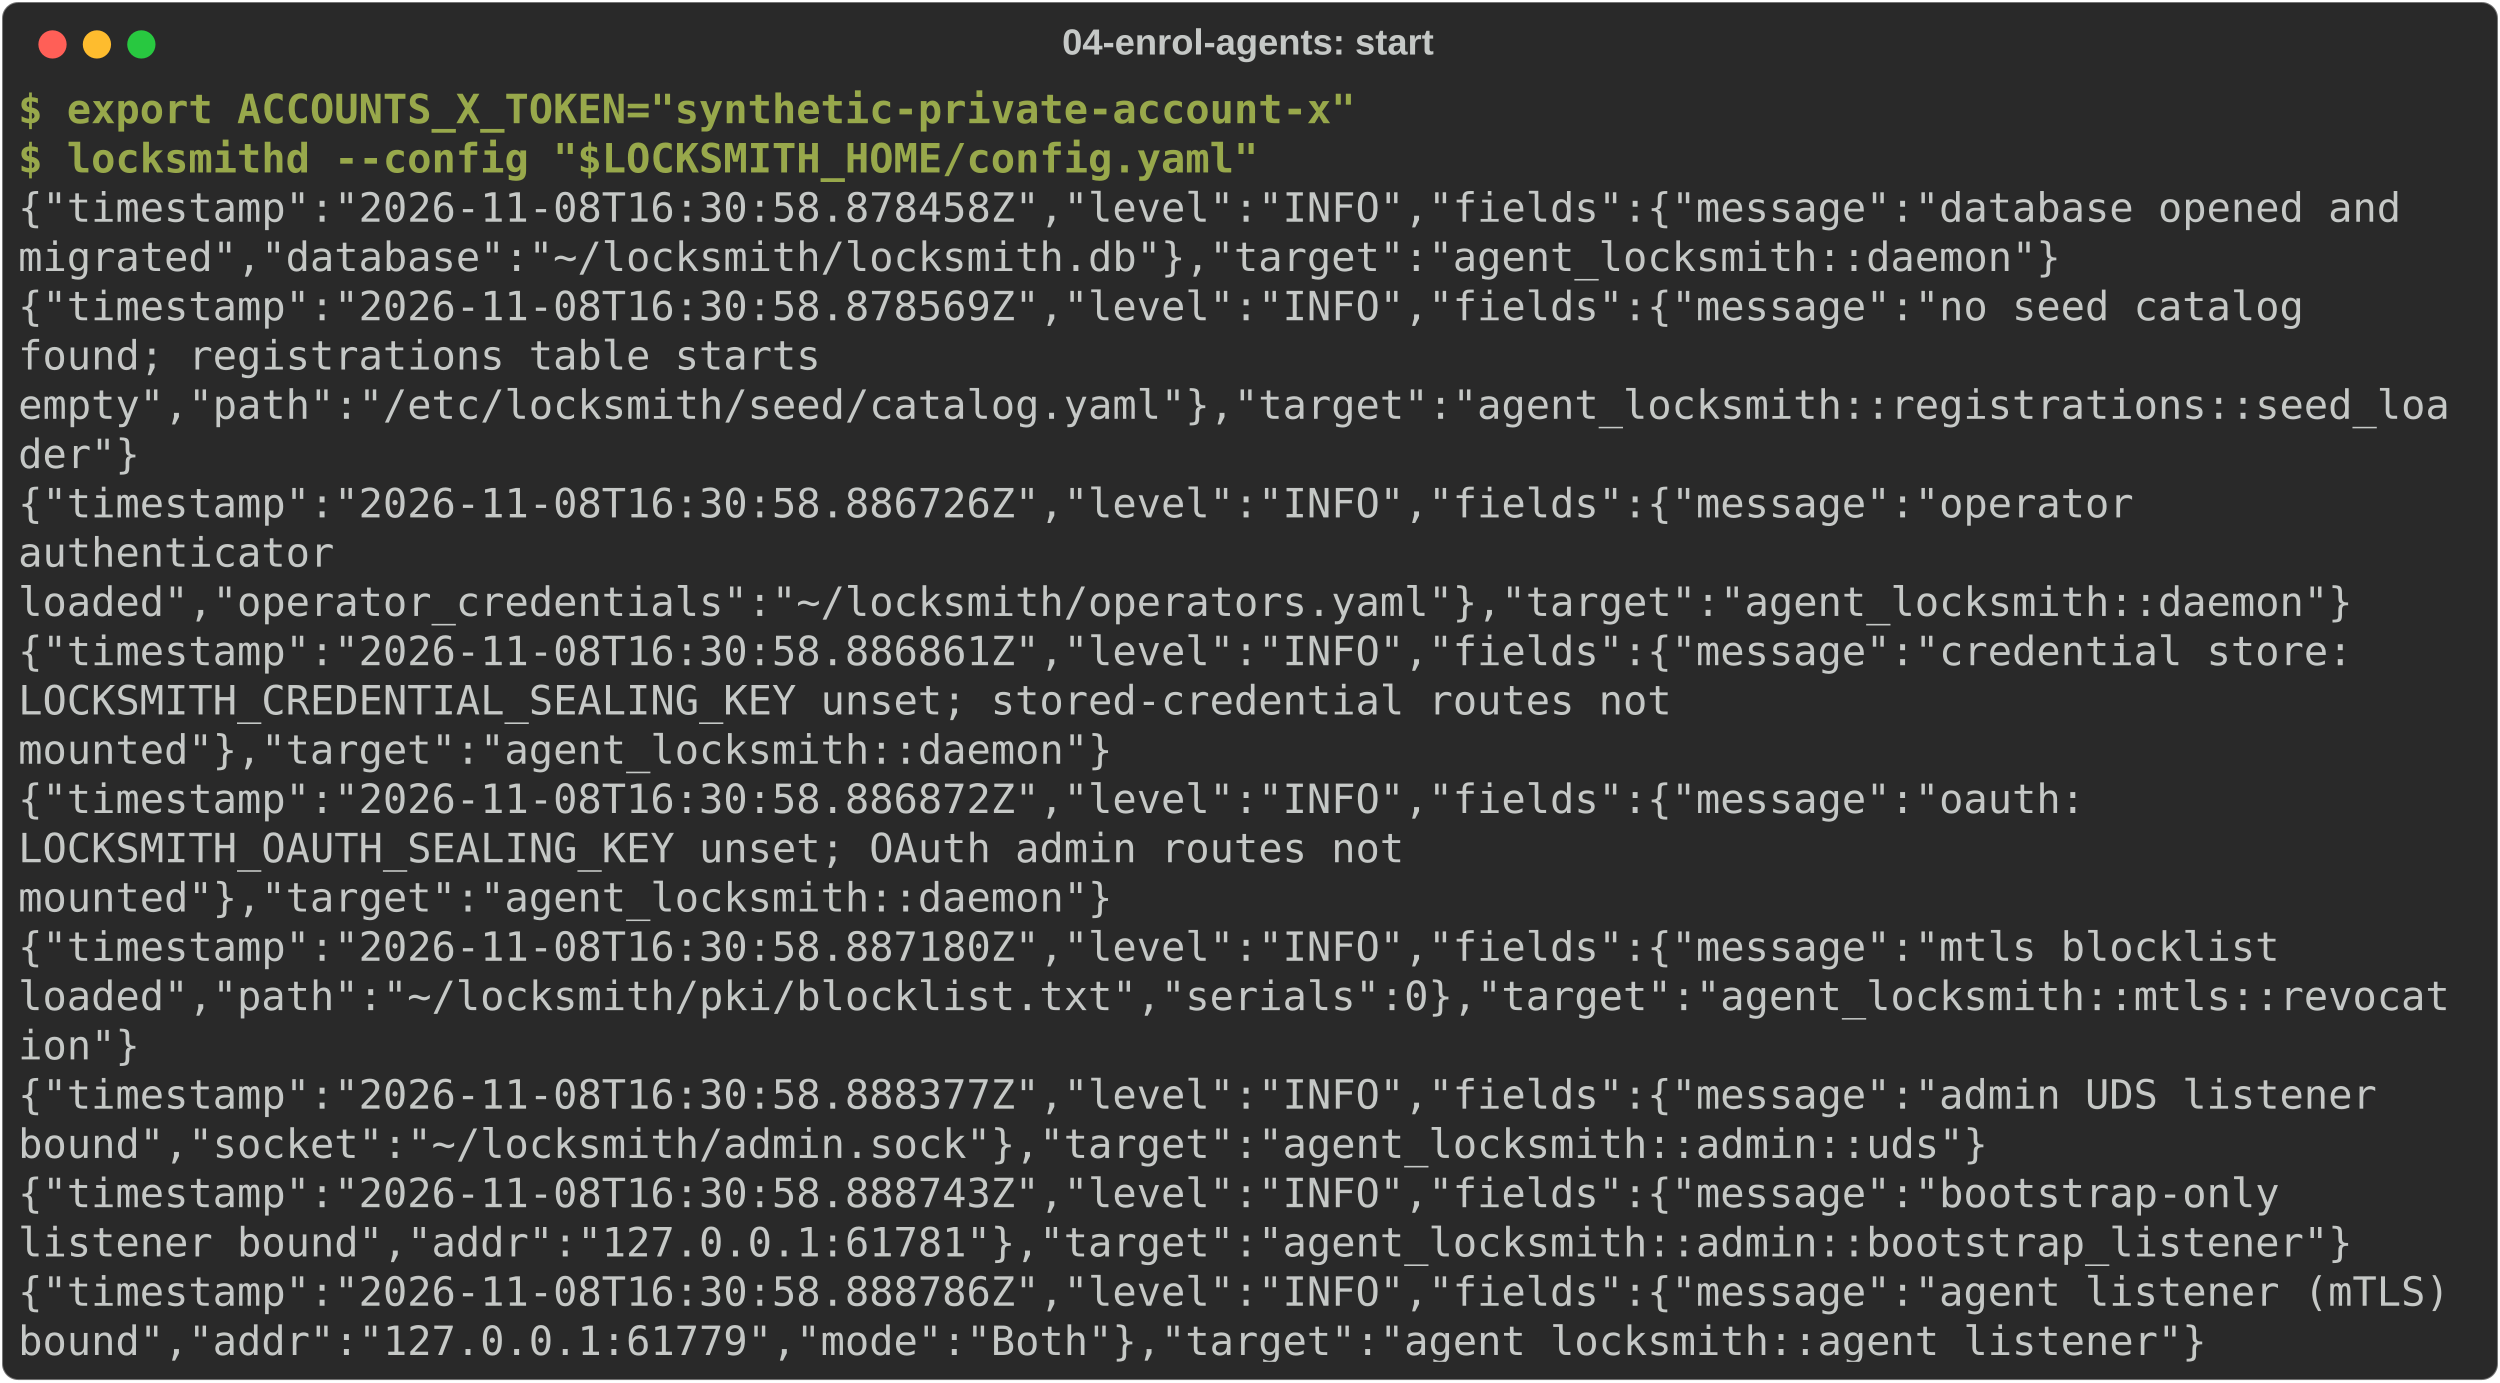
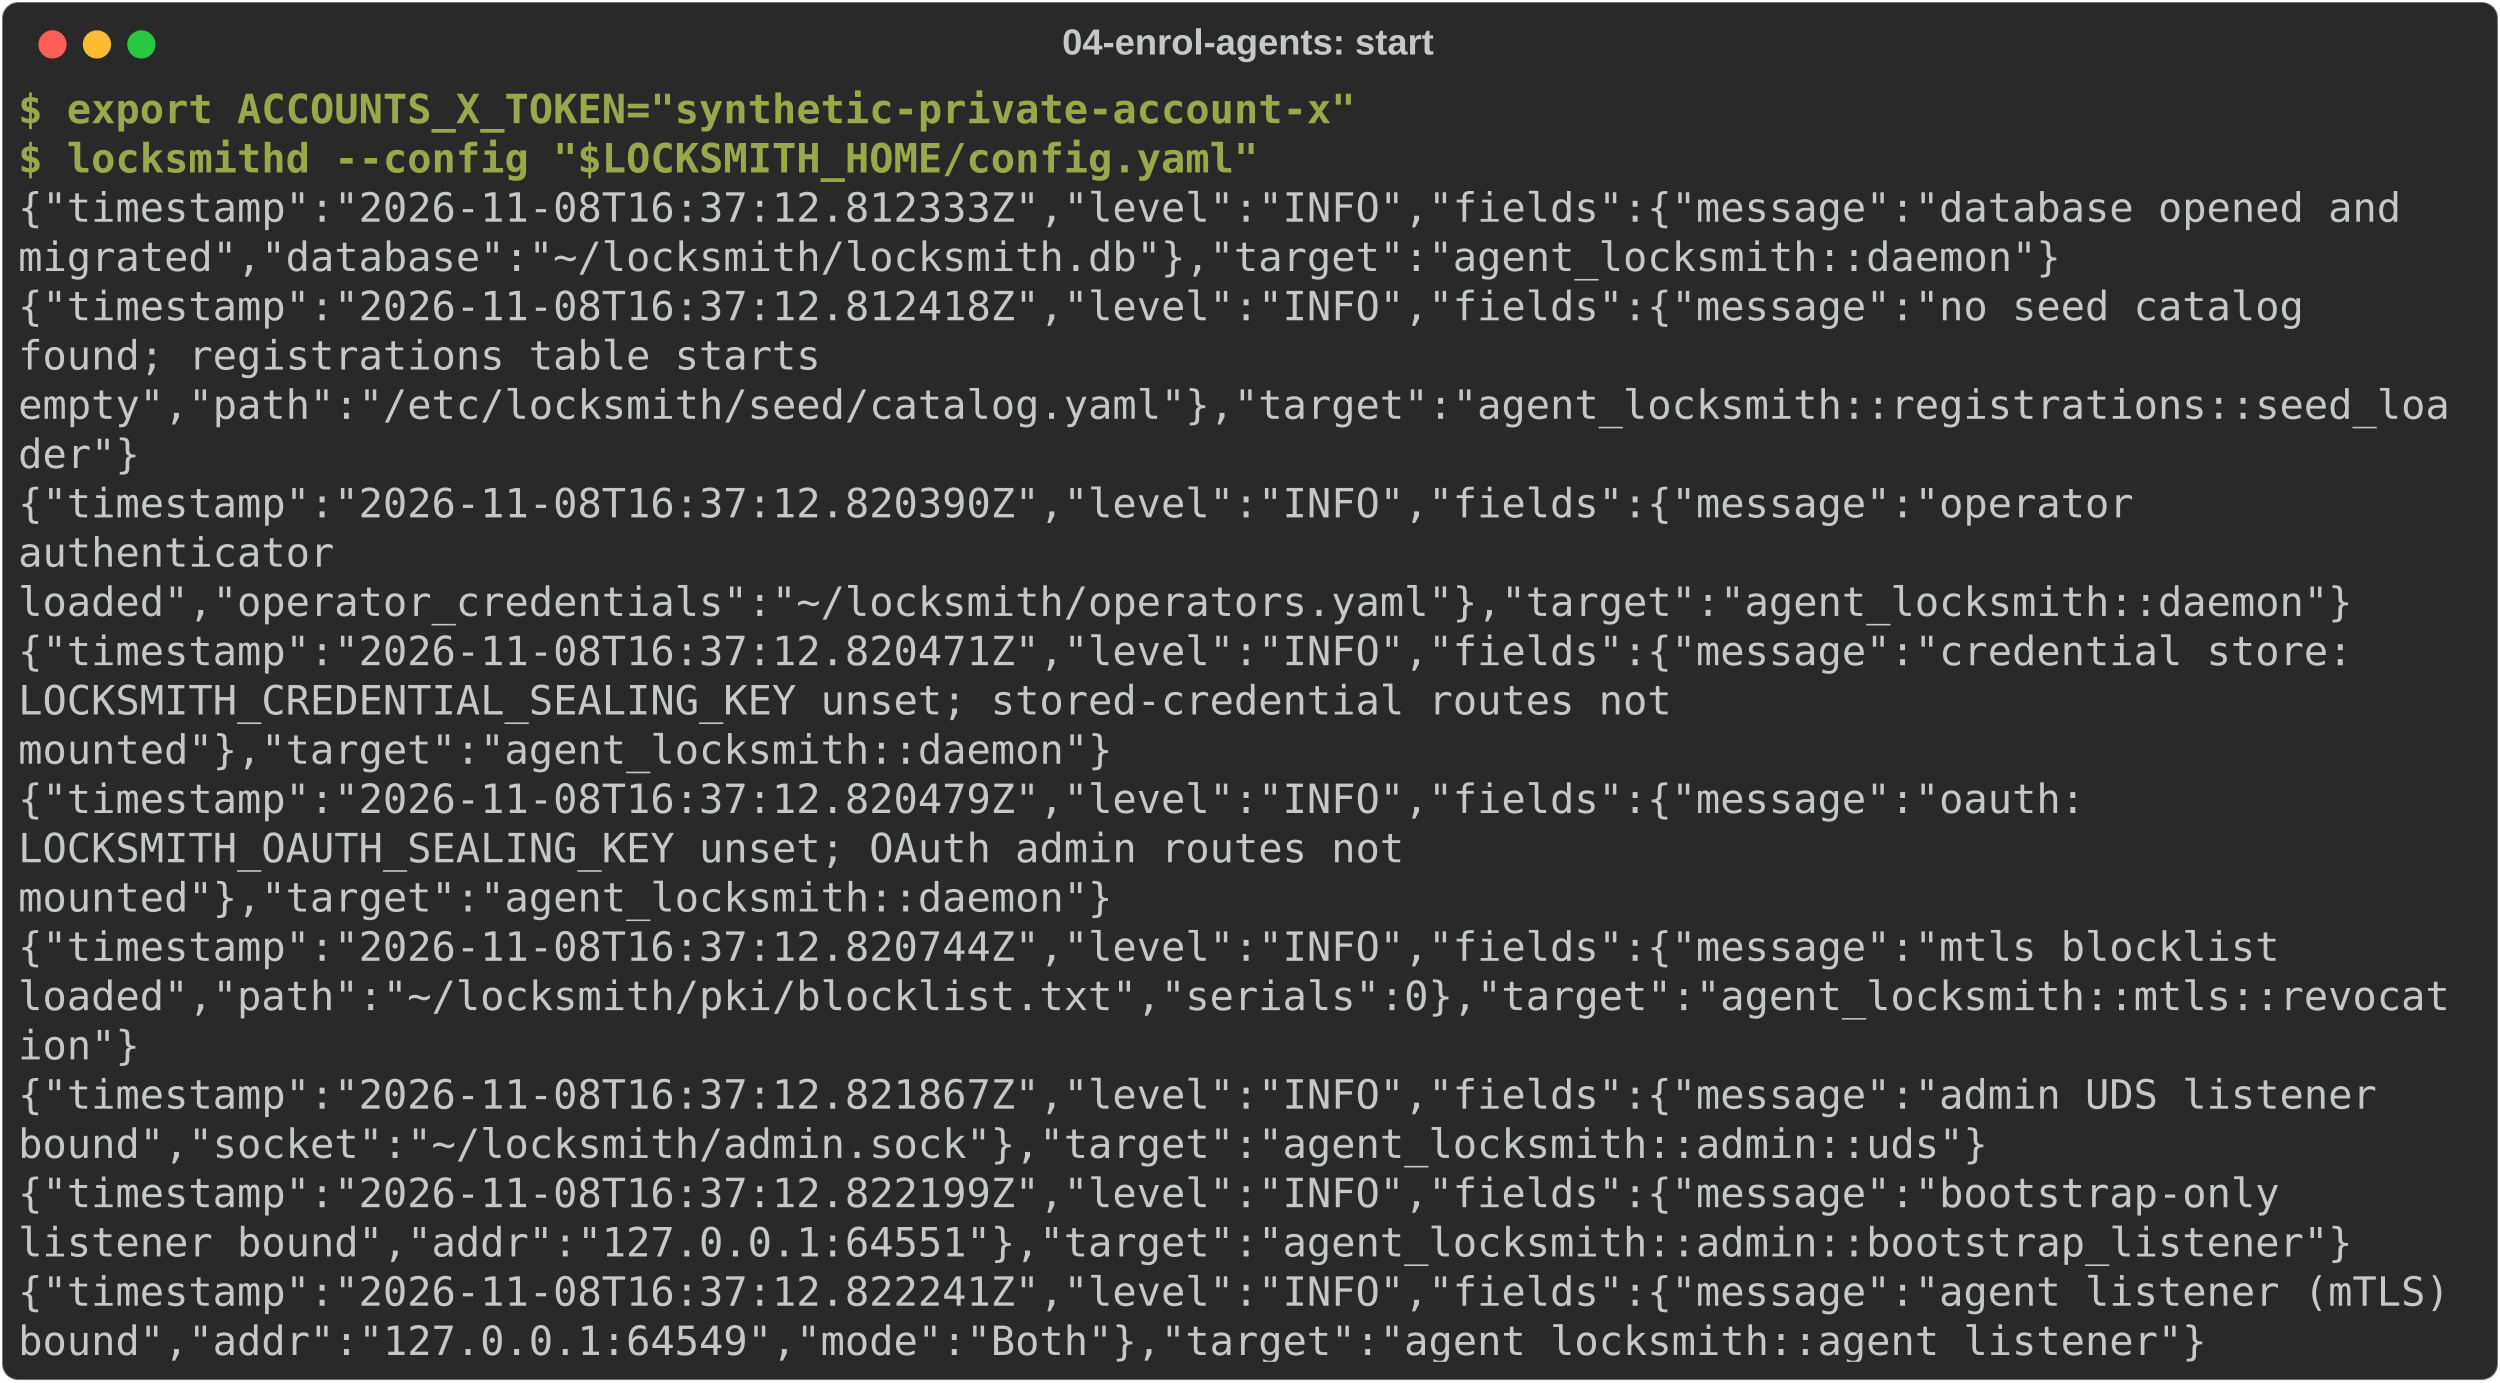
<svg xmlns="http://www.w3.org/2000/svg" class="rich-terminal" viewBox="0 0 1238 684.4">
  <style>

    @font-face {
        font-family: "Fira Code";
        src: local("FiraCode-Regular"),
                url("https://cdnjs.cloudflare.com/ajax/libs/firacode/6.2.0/woff2/FiraCode-Regular.woff2") format("woff2"),
                url("https://cdnjs.cloudflare.com/ajax/libs/firacode/6.2.0/woff/FiraCode-Regular.woff") format("woff");
        font-style: normal;
        font-weight: 400;
    }
    @font-face {
        font-family: "Fira Code";
        src: local("FiraCode-Bold"),
                url("https://cdnjs.cloudflare.com/ajax/libs/firacode/6.2.0/woff2/FiraCode-Bold.woff2") format("woff2"),
                url("https://cdnjs.cloudflare.com/ajax/libs/firacode/6.2.0/woff/FiraCode-Bold.woff") format("woff");
        font-style: bold;
        font-weight: 700;
    }

-     .terminal-2982765811-matrix {
+     .terminal-2620286037-matrix {
        font-family: Fira Code, monospace;
        font-size: 20px;
        line-height: 24.4px;
        font-variant-east-asian: full-width;
    }

-     .terminal-2982765811-title {
+     .terminal-2620286037-title {
        font-size: 18px;
        font-weight: bold;
        font-family: arial;
    }

-     .terminal-2982765811-r1 { fill: #98a84b;font-weight: bold }
- .terminal-2982765811-r2 { fill: #c5c8c6 }
+     .terminal-2620286037-r1 { fill: #98a84b;font-weight: bold }
+ .terminal-2620286037-r2 { fill: #c5c8c6 }
    </style>
  <defs>
-     <clipPath id="terminal-2982765811-clip-terminal">
+     <clipPath id="terminal-2620286037-clip-terminal">
      <rect x="0" y="0" width="1219.0" height="633.4" />
    </clipPath>
-     <clipPath id="terminal-2982765811-line-0">
+     <clipPath id="terminal-2620286037-line-0">
      <rect x="0" y="1.5" width="1220" height="24.65" />
    </clipPath>
-     <clipPath id="terminal-2982765811-line-1">
+     <clipPath id="terminal-2620286037-line-1">
      <rect x="0" y="25.9" width="1220" height="24.65" />
    </clipPath>
-     <clipPath id="terminal-2982765811-line-2">
+     <clipPath id="terminal-2620286037-line-2">
      <rect x="0" y="50.3" width="1220" height="24.65" />
    </clipPath>
-     <clipPath id="terminal-2982765811-line-3">
+     <clipPath id="terminal-2620286037-line-3">
      <rect x="0" y="74.7" width="1220" height="24.65" />
    </clipPath>
-     <clipPath id="terminal-2982765811-line-4">
+     <clipPath id="terminal-2620286037-line-4">
      <rect x="0" y="99.1" width="1220" height="24.65" />
    </clipPath>
-     <clipPath id="terminal-2982765811-line-5">
+     <clipPath id="terminal-2620286037-line-5">
      <rect x="0" y="123.5" width="1220" height="24.65" />
    </clipPath>
-     <clipPath id="terminal-2982765811-line-6">
+     <clipPath id="terminal-2620286037-line-6">
      <rect x="0" y="147.9" width="1220" height="24.65" />
    </clipPath>
-     <clipPath id="terminal-2982765811-line-7">
+     <clipPath id="terminal-2620286037-line-7">
      <rect x="0" y="172.3" width="1220" height="24.65" />
    </clipPath>
-     <clipPath id="terminal-2982765811-line-8">
+     <clipPath id="terminal-2620286037-line-8">
      <rect x="0" y="196.7" width="1220" height="24.65" />
    </clipPath>
-     <clipPath id="terminal-2982765811-line-9">
+     <clipPath id="terminal-2620286037-line-9">
      <rect x="0" y="221.1" width="1220" height="24.65" />
    </clipPath>
-     <clipPath id="terminal-2982765811-line-10">
+     <clipPath id="terminal-2620286037-line-10">
      <rect x="0" y="245.5" width="1220" height="24.65" />
    </clipPath>
-     <clipPath id="terminal-2982765811-line-11">
+     <clipPath id="terminal-2620286037-line-11">
      <rect x="0" y="269.9" width="1220" height="24.65" />
    </clipPath>
-     <clipPath id="terminal-2982765811-line-12">
+     <clipPath id="terminal-2620286037-line-12">
      <rect x="0" y="294.3" width="1220" height="24.65" />
    </clipPath>
-     <clipPath id="terminal-2982765811-line-13">
+     <clipPath id="terminal-2620286037-line-13">
      <rect x="0" y="318.7" width="1220" height="24.65" />
    </clipPath>
-     <clipPath id="terminal-2982765811-line-14">
+     <clipPath id="terminal-2620286037-line-14">
      <rect x="0" y="343.1" width="1220" height="24.65" />
    </clipPath>
-     <clipPath id="terminal-2982765811-line-15">
+     <clipPath id="terminal-2620286037-line-15">
      <rect x="0" y="367.5" width="1220" height="24.65" />
    </clipPath>
-     <clipPath id="terminal-2982765811-line-16">
+     <clipPath id="terminal-2620286037-line-16">
      <rect x="0" y="391.9" width="1220" height="24.65" />
    </clipPath>
-     <clipPath id="terminal-2982765811-line-17">
+     <clipPath id="terminal-2620286037-line-17">
      <rect x="0" y="416.3" width="1220" height="24.65" />
    </clipPath>
-     <clipPath id="terminal-2982765811-line-18">
+     <clipPath id="terminal-2620286037-line-18">
      <rect x="0" y="440.7" width="1220" height="24.65" />
    </clipPath>
-     <clipPath id="terminal-2982765811-line-19">
+     <clipPath id="terminal-2620286037-line-19">
      <rect x="0" y="465.1" width="1220" height="24.65" />
    </clipPath>
-     <clipPath id="terminal-2982765811-line-20">
+     <clipPath id="terminal-2620286037-line-20">
      <rect x="0" y="489.5" width="1220" height="24.65" />
    </clipPath>
-     <clipPath id="terminal-2982765811-line-21">
+     <clipPath id="terminal-2620286037-line-21">
      <rect x="0" y="513.9" width="1220" height="24.65" />
    </clipPath>
-     <clipPath id="terminal-2982765811-line-22">
+     <clipPath id="terminal-2620286037-line-22">
      <rect x="0" y="538.3" width="1220" height="24.65" />
    </clipPath>
-     <clipPath id="terminal-2982765811-line-23">
+     <clipPath id="terminal-2620286037-line-23">
      <rect x="0" y="562.7" width="1220" height="24.65" />
    </clipPath>
-     <clipPath id="terminal-2982765811-line-24">
+     <clipPath id="terminal-2620286037-line-24">
      <rect x="0" y="587.1" width="1220" height="24.65" />
    </clipPath>
  </defs>
  <rect fill="#292929" stroke="rgba(255,255,255,0.35)" stroke-width="1" x="1" y="1" width="1236" height="682.4" rx="8" />
-   <text class="terminal-2982765811-title" fill="#c5c8c6" text-anchor="middle" x="618" y="27">04-enrol-agents: start</text>
+   <text class="terminal-2620286037-title" fill="#c5c8c6" text-anchor="middle" x="618" y="27">04-enrol-agents: start</text>
  <g transform="translate(26,22)">
    <circle cx="0" cy="0" r="7" fill="#ff5f57" />
    <circle cx="22" cy="0" r="7" fill="#febc2e" />
    <circle cx="44" cy="0" r="7" fill="#28c840" />
  </g>
-   <g transform="translate(9, 41)" clip-path="url(#terminal-2982765811-clip-terminal)">
-     <g class="terminal-2982765811-matrix">
-       <text class="terminal-2982765811-r1" x="0" y="20" textLength="671" clip-path="url(#terminal-2982765811-line-0)">$ export ACCOUNTS_X_TOKEN="synthetic-private-account-x"</text>
-       <text class="terminal-2982765811-r2" x="1220" y="20" textLength="12.2" clip-path="url(#terminal-2982765811-line-0)">
- </text>
-       <text class="terminal-2982765811-r1" x="0" y="44.4" textLength="622.2" clip-path="url(#terminal-2982765811-line-1)">$ locksmithd --config "$LOCKSMITH_HOME/config.yaml"</text>
-       <text class="terminal-2982765811-r2" x="1220" y="44.4" textLength="12.2" clip-path="url(#terminal-2982765811-line-1)">
- </text>
-       <text class="terminal-2982765811-r2" x="0" y="68.8" textLength="1207.8" clip-path="url(#terminal-2982765811-line-2)">{"timestamp":"2026-11-08T16:30:58.878458Z","level":"INFO","fields":{"message":"database opened and </text>
-       <text class="terminal-2982765811-r2" x="1220" y="68.8" textLength="12.2" clip-path="url(#terminal-2982765811-line-2)">
- </text>
-       <text class="terminal-2982765811-r2" x="0" y="93.2" textLength="1024.8" clip-path="url(#terminal-2982765811-line-3)">migrated","database":"~/locksmith/locksmith.db"},"target":"agent_locksmith::daemon"}</text>
-       <text class="terminal-2982765811-r2" x="1220" y="93.2" textLength="12.2" clip-path="url(#terminal-2982765811-line-3)">
- </text>
-       <text class="terminal-2982765811-r2" x="0" y="117.6" textLength="1159" clip-path="url(#terminal-2982765811-line-4)">{"timestamp":"2026-11-08T16:30:58.878569Z","level":"INFO","fields":{"message":"no seed catalog </text>
-       <text class="terminal-2982765811-r2" x="1220" y="117.6" textLength="12.2" clip-path="url(#terminal-2982765811-line-4)">
- </text>
-       <text class="terminal-2982765811-r2" x="0" y="142" textLength="414.8" clip-path="url(#terminal-2982765811-line-5)">found; registrations table starts </text>
-       <text class="terminal-2982765811-r2" x="1220" y="142" textLength="12.2" clip-path="url(#terminal-2982765811-line-5)">
- </text>
-       <text class="terminal-2982765811-r2" x="0" y="166.4" textLength="1220" clip-path="url(#terminal-2982765811-line-6)">empty","path":"/etc/locksmith/seed/catalog.yaml"},"target":"agent_locksmith::registrations::seed_loa</text>
-       <text class="terminal-2982765811-r2" x="1220" y="166.4" textLength="12.2" clip-path="url(#terminal-2982765811-line-6)">
- </text>
-       <text class="terminal-2982765811-r2" x="0" y="190.8" textLength="61" clip-path="url(#terminal-2982765811-line-7)">der"}</text>
-       <text class="terminal-2982765811-r2" x="1220" y="190.8" textLength="12.2" clip-path="url(#terminal-2982765811-line-7)">
- </text>
-       <text class="terminal-2982765811-r2" x="0" y="215.2" textLength="1073.6" clip-path="url(#terminal-2982765811-line-8)">{"timestamp":"2026-11-08T16:30:58.886726Z","level":"INFO","fields":{"message":"operator </text>
-       <text class="terminal-2982765811-r2" x="1220" y="215.2" textLength="12.2" clip-path="url(#terminal-2982765811-line-8)">
- </text>
-       <text class="terminal-2982765811-r2" x="0" y="239.6" textLength="170.8" clip-path="url(#terminal-2982765811-line-9)">authenticator </text>
-       <text class="terminal-2982765811-r2" x="1220" y="239.6" textLength="12.2" clip-path="url(#terminal-2982765811-line-9)">
- </text>
-       <text class="terminal-2982765811-r2" x="0" y="264" textLength="1171.2" clip-path="url(#terminal-2982765811-line-10)">loaded","operator_credentials":"~/locksmith/operators.yaml"},"target":"agent_locksmith::daemon"}</text>
-       <text class="terminal-2982765811-r2" x="1220" y="264" textLength="12.2" clip-path="url(#terminal-2982765811-line-10)">
- </text>
-       <text class="terminal-2982765811-r2" x="0" y="288.4" textLength="1183.4" clip-path="url(#terminal-2982765811-line-11)">{"timestamp":"2026-11-08T16:30:58.886861Z","level":"INFO","fields":{"message":"credential store: </text>
-       <text class="terminal-2982765811-r2" x="1220" y="288.4" textLength="12.2" clip-path="url(#terminal-2982765811-line-11)">
- </text>
-       <text class="terminal-2982765811-r2" x="0" y="312.8" textLength="841.8" clip-path="url(#terminal-2982765811-line-12)">LOCKSMITH_CREDENTIAL_SEALING_KEY unset; stored-credential routes not </text>
-       <text class="terminal-2982765811-r2" x="1220" y="312.8" textLength="12.2" clip-path="url(#terminal-2982765811-line-12)">
- </text>
-       <text class="terminal-2982765811-r2" x="0" y="337.2" textLength="549" clip-path="url(#terminal-2982765811-line-13)">mounted"},"target":"agent_locksmith::daemon"}</text>
-       <text class="terminal-2982765811-r2" x="1220" y="337.2" textLength="12.2" clip-path="url(#terminal-2982765811-line-13)">
- </text>
-       <text class="terminal-2982765811-r2" x="0" y="361.6" textLength="1049.2" clip-path="url(#terminal-2982765811-line-14)">{"timestamp":"2026-11-08T16:30:58.886872Z","level":"INFO","fields":{"message":"oauth: </text>
-       <text class="terminal-2982765811-r2" x="1220" y="361.6" textLength="12.2" clip-path="url(#terminal-2982765811-line-14)">
- </text>
-       <text class="terminal-2982765811-r2" x="0" y="386" textLength="707.6" clip-path="url(#terminal-2982765811-line-15)">LOCKSMITH_OAUTH_SEALING_KEY unset; OAuth admin routes not </text>
-       <text class="terminal-2982765811-r2" x="1220" y="386" textLength="12.2" clip-path="url(#terminal-2982765811-line-15)">
- </text>
-       <text class="terminal-2982765811-r2" x="0" y="410.4" textLength="549" clip-path="url(#terminal-2982765811-line-16)">mounted"},"target":"agent_locksmith::daemon"}</text>
-       <text class="terminal-2982765811-r2" x="1220" y="410.4" textLength="12.2" clip-path="url(#terminal-2982765811-line-16)">
- </text>
-       <text class="terminal-2982765811-r2" x="0" y="434.8" textLength="1146.8" clip-path="url(#terminal-2982765811-line-17)">{"timestamp":"2026-11-08T16:30:58.887180Z","level":"INFO","fields":{"message":"mtls blocklist </text>
-       <text class="terminal-2982765811-r2" x="1220" y="434.8" textLength="12.2" clip-path="url(#terminal-2982765811-line-17)">
- </text>
-       <text class="terminal-2982765811-r2" x="0" y="459.2" textLength="1220" clip-path="url(#terminal-2982765811-line-18)">loaded","path":"~/locksmith/pki/blocklist.txt","serials":0},"target":"agent_locksmith::mtls::revocat</text>
-       <text class="terminal-2982765811-r2" x="1220" y="459.2" textLength="12.2" clip-path="url(#terminal-2982765811-line-18)">
- </text>
-       <text class="terminal-2982765811-r2" x="0" y="483.6" textLength="61" clip-path="url(#terminal-2982765811-line-19)">ion"}</text>
-       <text class="terminal-2982765811-r2" x="1220" y="483.6" textLength="12.2" clip-path="url(#terminal-2982765811-line-19)">
- </text>
-       <text class="terminal-2982765811-r2" x="0" y="508" textLength="1195.6" clip-path="url(#terminal-2982765811-line-20)">{"timestamp":"2026-11-08T16:30:58.888377Z","level":"INFO","fields":{"message":"admin UDS listener </text>
-       <text class="terminal-2982765811-r2" x="1220" y="508" textLength="12.2" clip-path="url(#terminal-2982765811-line-20)">
- </text>
-       <text class="terminal-2982765811-r2" x="0" y="532.4" textLength="988.2" clip-path="url(#terminal-2982765811-line-21)">bound","socket":"~/locksmith/admin.sock"},"target":"agent_locksmith::admin::uds"}</text>
-       <text class="terminal-2982765811-r2" x="1220" y="532.4" textLength="12.2" clip-path="url(#terminal-2982765811-line-21)">
- </text>
-       <text class="terminal-2982765811-r2" x="0" y="556.8" textLength="1146.8" clip-path="url(#terminal-2982765811-line-22)">{"timestamp":"2026-11-08T16:30:58.888743Z","level":"INFO","fields":{"message":"bootstrap-only </text>
-       <text class="terminal-2982765811-r2" x="1220" y="556.8" textLength="12.2" clip-path="url(#terminal-2982765811-line-22)">
- </text>
-       <text class="terminal-2982765811-r2" x="0" y="581.2" textLength="1171.2" clip-path="url(#terminal-2982765811-line-23)">listener bound","addr":"127.0.0.1:61781"},"target":"agent_locksmith::admin::bootstrap_listener"}</text>
-       <text class="terminal-2982765811-r2" x="1220" y="581.2" textLength="12.2" clip-path="url(#terminal-2982765811-line-23)">
- </text>
-       <text class="terminal-2982765811-r2" x="0" y="605.6" textLength="1220" clip-path="url(#terminal-2982765811-line-24)">{"timestamp":"2026-11-08T16:30:58.888786Z","level":"INFO","fields":{"message":"agent listener (mTLS)</text>
-       <text class="terminal-2982765811-r2" x="1220" y="605.6" textLength="12.2" clip-path="url(#terminal-2982765811-line-24)">
- </text>
-       <text class="terminal-2982765811-r2" x="0" y="630" textLength="1098" clip-path="url(#terminal-2982765811-line-25)">bound","addr":"127.0.0.1:61779","mode":"Both"},"target":"agent_locksmith::agent_listener"}</text>
-       <text class="terminal-2982765811-r2" x="1220" y="630" textLength="12.2" clip-path="url(#terminal-2982765811-line-25)">
+   <g transform="translate(9, 41)" clip-path="url(#terminal-2620286037-clip-terminal)">
+     <g class="terminal-2620286037-matrix">
+       <text class="terminal-2620286037-r1" x="0" y="20" textLength="671" clip-path="url(#terminal-2620286037-line-0)">$ export ACCOUNTS_X_TOKEN="synthetic-private-account-x"</text>
+       <text class="terminal-2620286037-r2" x="1220" y="20" textLength="12.2" clip-path="url(#terminal-2620286037-line-0)">
+ </text>
+       <text class="terminal-2620286037-r1" x="0" y="44.4" textLength="622.2" clip-path="url(#terminal-2620286037-line-1)">$ locksmithd --config "$LOCKSMITH_HOME/config.yaml"</text>
+       <text class="terminal-2620286037-r2" x="1220" y="44.4" textLength="12.2" clip-path="url(#terminal-2620286037-line-1)">
+ </text>
+       <text class="terminal-2620286037-r2" x="0" y="68.8" textLength="1207.8" clip-path="url(#terminal-2620286037-line-2)">{"timestamp":"2026-11-08T16:37:12.812333Z","level":"INFO","fields":{"message":"database opened and </text>
+       <text class="terminal-2620286037-r2" x="1220" y="68.8" textLength="12.2" clip-path="url(#terminal-2620286037-line-2)">
+ </text>
+       <text class="terminal-2620286037-r2" x="0" y="93.2" textLength="1024.8" clip-path="url(#terminal-2620286037-line-3)">migrated","database":"~/locksmith/locksmith.db"},"target":"agent_locksmith::daemon"}</text>
+       <text class="terminal-2620286037-r2" x="1220" y="93.2" textLength="12.2" clip-path="url(#terminal-2620286037-line-3)">
+ </text>
+       <text class="terminal-2620286037-r2" x="0" y="117.6" textLength="1159" clip-path="url(#terminal-2620286037-line-4)">{"timestamp":"2026-11-08T16:37:12.812418Z","level":"INFO","fields":{"message":"no seed catalog </text>
+       <text class="terminal-2620286037-r2" x="1220" y="117.6" textLength="12.2" clip-path="url(#terminal-2620286037-line-4)">
+ </text>
+       <text class="terminal-2620286037-r2" x="0" y="142" textLength="414.8" clip-path="url(#terminal-2620286037-line-5)">found; registrations table starts </text>
+       <text class="terminal-2620286037-r2" x="1220" y="142" textLength="12.2" clip-path="url(#terminal-2620286037-line-5)">
+ </text>
+       <text class="terminal-2620286037-r2" x="0" y="166.4" textLength="1220" clip-path="url(#terminal-2620286037-line-6)">empty","path":"/etc/locksmith/seed/catalog.yaml"},"target":"agent_locksmith::registrations::seed_loa</text>
+       <text class="terminal-2620286037-r2" x="1220" y="166.4" textLength="12.2" clip-path="url(#terminal-2620286037-line-6)">
+ </text>
+       <text class="terminal-2620286037-r2" x="0" y="190.8" textLength="61" clip-path="url(#terminal-2620286037-line-7)">der"}</text>
+       <text class="terminal-2620286037-r2" x="1220" y="190.8" textLength="12.2" clip-path="url(#terminal-2620286037-line-7)">
+ </text>
+       <text class="terminal-2620286037-r2" x="0" y="215.2" textLength="1073.6" clip-path="url(#terminal-2620286037-line-8)">{"timestamp":"2026-11-08T16:37:12.820390Z","level":"INFO","fields":{"message":"operator </text>
+       <text class="terminal-2620286037-r2" x="1220" y="215.2" textLength="12.2" clip-path="url(#terminal-2620286037-line-8)">
+ </text>
+       <text class="terminal-2620286037-r2" x="0" y="239.6" textLength="170.8" clip-path="url(#terminal-2620286037-line-9)">authenticator </text>
+       <text class="terminal-2620286037-r2" x="1220" y="239.6" textLength="12.2" clip-path="url(#terminal-2620286037-line-9)">
+ </text>
+       <text class="terminal-2620286037-r2" x="0" y="264" textLength="1171.2" clip-path="url(#terminal-2620286037-line-10)">loaded","operator_credentials":"~/locksmith/operators.yaml"},"target":"agent_locksmith::daemon"}</text>
+       <text class="terminal-2620286037-r2" x="1220" y="264" textLength="12.2" clip-path="url(#terminal-2620286037-line-10)">
+ </text>
+       <text class="terminal-2620286037-r2" x="0" y="288.4" textLength="1183.4" clip-path="url(#terminal-2620286037-line-11)">{"timestamp":"2026-11-08T16:37:12.820471Z","level":"INFO","fields":{"message":"credential store: </text>
+       <text class="terminal-2620286037-r2" x="1220" y="288.4" textLength="12.2" clip-path="url(#terminal-2620286037-line-11)">
+ </text>
+       <text class="terminal-2620286037-r2" x="0" y="312.8" textLength="841.8" clip-path="url(#terminal-2620286037-line-12)">LOCKSMITH_CREDENTIAL_SEALING_KEY unset; stored-credential routes not </text>
+       <text class="terminal-2620286037-r2" x="1220" y="312.8" textLength="12.2" clip-path="url(#terminal-2620286037-line-12)">
+ </text>
+       <text class="terminal-2620286037-r2" x="0" y="337.2" textLength="549" clip-path="url(#terminal-2620286037-line-13)">mounted"},"target":"agent_locksmith::daemon"}</text>
+       <text class="terminal-2620286037-r2" x="1220" y="337.2" textLength="12.2" clip-path="url(#terminal-2620286037-line-13)">
+ </text>
+       <text class="terminal-2620286037-r2" x="0" y="361.6" textLength="1049.2" clip-path="url(#terminal-2620286037-line-14)">{"timestamp":"2026-11-08T16:37:12.820479Z","level":"INFO","fields":{"message":"oauth: </text>
+       <text class="terminal-2620286037-r2" x="1220" y="361.6" textLength="12.2" clip-path="url(#terminal-2620286037-line-14)">
+ </text>
+       <text class="terminal-2620286037-r2" x="0" y="386" textLength="707.6" clip-path="url(#terminal-2620286037-line-15)">LOCKSMITH_OAUTH_SEALING_KEY unset; OAuth admin routes not </text>
+       <text class="terminal-2620286037-r2" x="1220" y="386" textLength="12.2" clip-path="url(#terminal-2620286037-line-15)">
+ </text>
+       <text class="terminal-2620286037-r2" x="0" y="410.4" textLength="549" clip-path="url(#terminal-2620286037-line-16)">mounted"},"target":"agent_locksmith::daemon"}</text>
+       <text class="terminal-2620286037-r2" x="1220" y="410.4" textLength="12.2" clip-path="url(#terminal-2620286037-line-16)">
+ </text>
+       <text class="terminal-2620286037-r2" x="0" y="434.8" textLength="1146.8" clip-path="url(#terminal-2620286037-line-17)">{"timestamp":"2026-11-08T16:37:12.820744Z","level":"INFO","fields":{"message":"mtls blocklist </text>
+       <text class="terminal-2620286037-r2" x="1220" y="434.8" textLength="12.2" clip-path="url(#terminal-2620286037-line-17)">
+ </text>
+       <text class="terminal-2620286037-r2" x="0" y="459.2" textLength="1220" clip-path="url(#terminal-2620286037-line-18)">loaded","path":"~/locksmith/pki/blocklist.txt","serials":0},"target":"agent_locksmith::mtls::revocat</text>
+       <text class="terminal-2620286037-r2" x="1220" y="459.2" textLength="12.2" clip-path="url(#terminal-2620286037-line-18)">
+ </text>
+       <text class="terminal-2620286037-r2" x="0" y="483.6" textLength="61" clip-path="url(#terminal-2620286037-line-19)">ion"}</text>
+       <text class="terminal-2620286037-r2" x="1220" y="483.6" textLength="12.2" clip-path="url(#terminal-2620286037-line-19)">
+ </text>
+       <text class="terminal-2620286037-r2" x="0" y="508" textLength="1195.6" clip-path="url(#terminal-2620286037-line-20)">{"timestamp":"2026-11-08T16:37:12.821867Z","level":"INFO","fields":{"message":"admin UDS listener </text>
+       <text class="terminal-2620286037-r2" x="1220" y="508" textLength="12.2" clip-path="url(#terminal-2620286037-line-20)">
+ </text>
+       <text class="terminal-2620286037-r2" x="0" y="532.4" textLength="988.2" clip-path="url(#terminal-2620286037-line-21)">bound","socket":"~/locksmith/admin.sock"},"target":"agent_locksmith::admin::uds"}</text>
+       <text class="terminal-2620286037-r2" x="1220" y="532.4" textLength="12.2" clip-path="url(#terminal-2620286037-line-21)">
+ </text>
+       <text class="terminal-2620286037-r2" x="0" y="556.8" textLength="1146.8" clip-path="url(#terminal-2620286037-line-22)">{"timestamp":"2026-11-08T16:37:12.822199Z","level":"INFO","fields":{"message":"bootstrap-only </text>
+       <text class="terminal-2620286037-r2" x="1220" y="556.8" textLength="12.2" clip-path="url(#terminal-2620286037-line-22)">
+ </text>
+       <text class="terminal-2620286037-r2" x="0" y="581.2" textLength="1171.2" clip-path="url(#terminal-2620286037-line-23)">listener bound","addr":"127.0.0.1:64551"},"target":"agent_locksmith::admin::bootstrap_listener"}</text>
+       <text class="terminal-2620286037-r2" x="1220" y="581.2" textLength="12.2" clip-path="url(#terminal-2620286037-line-23)">
+ </text>
+       <text class="terminal-2620286037-r2" x="0" y="605.6" textLength="1220" clip-path="url(#terminal-2620286037-line-24)">{"timestamp":"2026-11-08T16:37:12.822241Z","level":"INFO","fields":{"message":"agent listener (mTLS)</text>
+       <text class="terminal-2620286037-r2" x="1220" y="605.6" textLength="12.2" clip-path="url(#terminal-2620286037-line-24)">
+ </text>
+       <text class="terminal-2620286037-r2" x="0" y="630" textLength="1098" clip-path="url(#terminal-2620286037-line-25)">bound","addr":"127.0.0.1:64549","mode":"Both"},"target":"agent_locksmith::agent_listener"}</text>
+       <text class="terminal-2620286037-r2" x="1220" y="630" textLength="12.2" clip-path="url(#terminal-2620286037-line-25)">
</text>
    </g>
  </g>
</svg>
